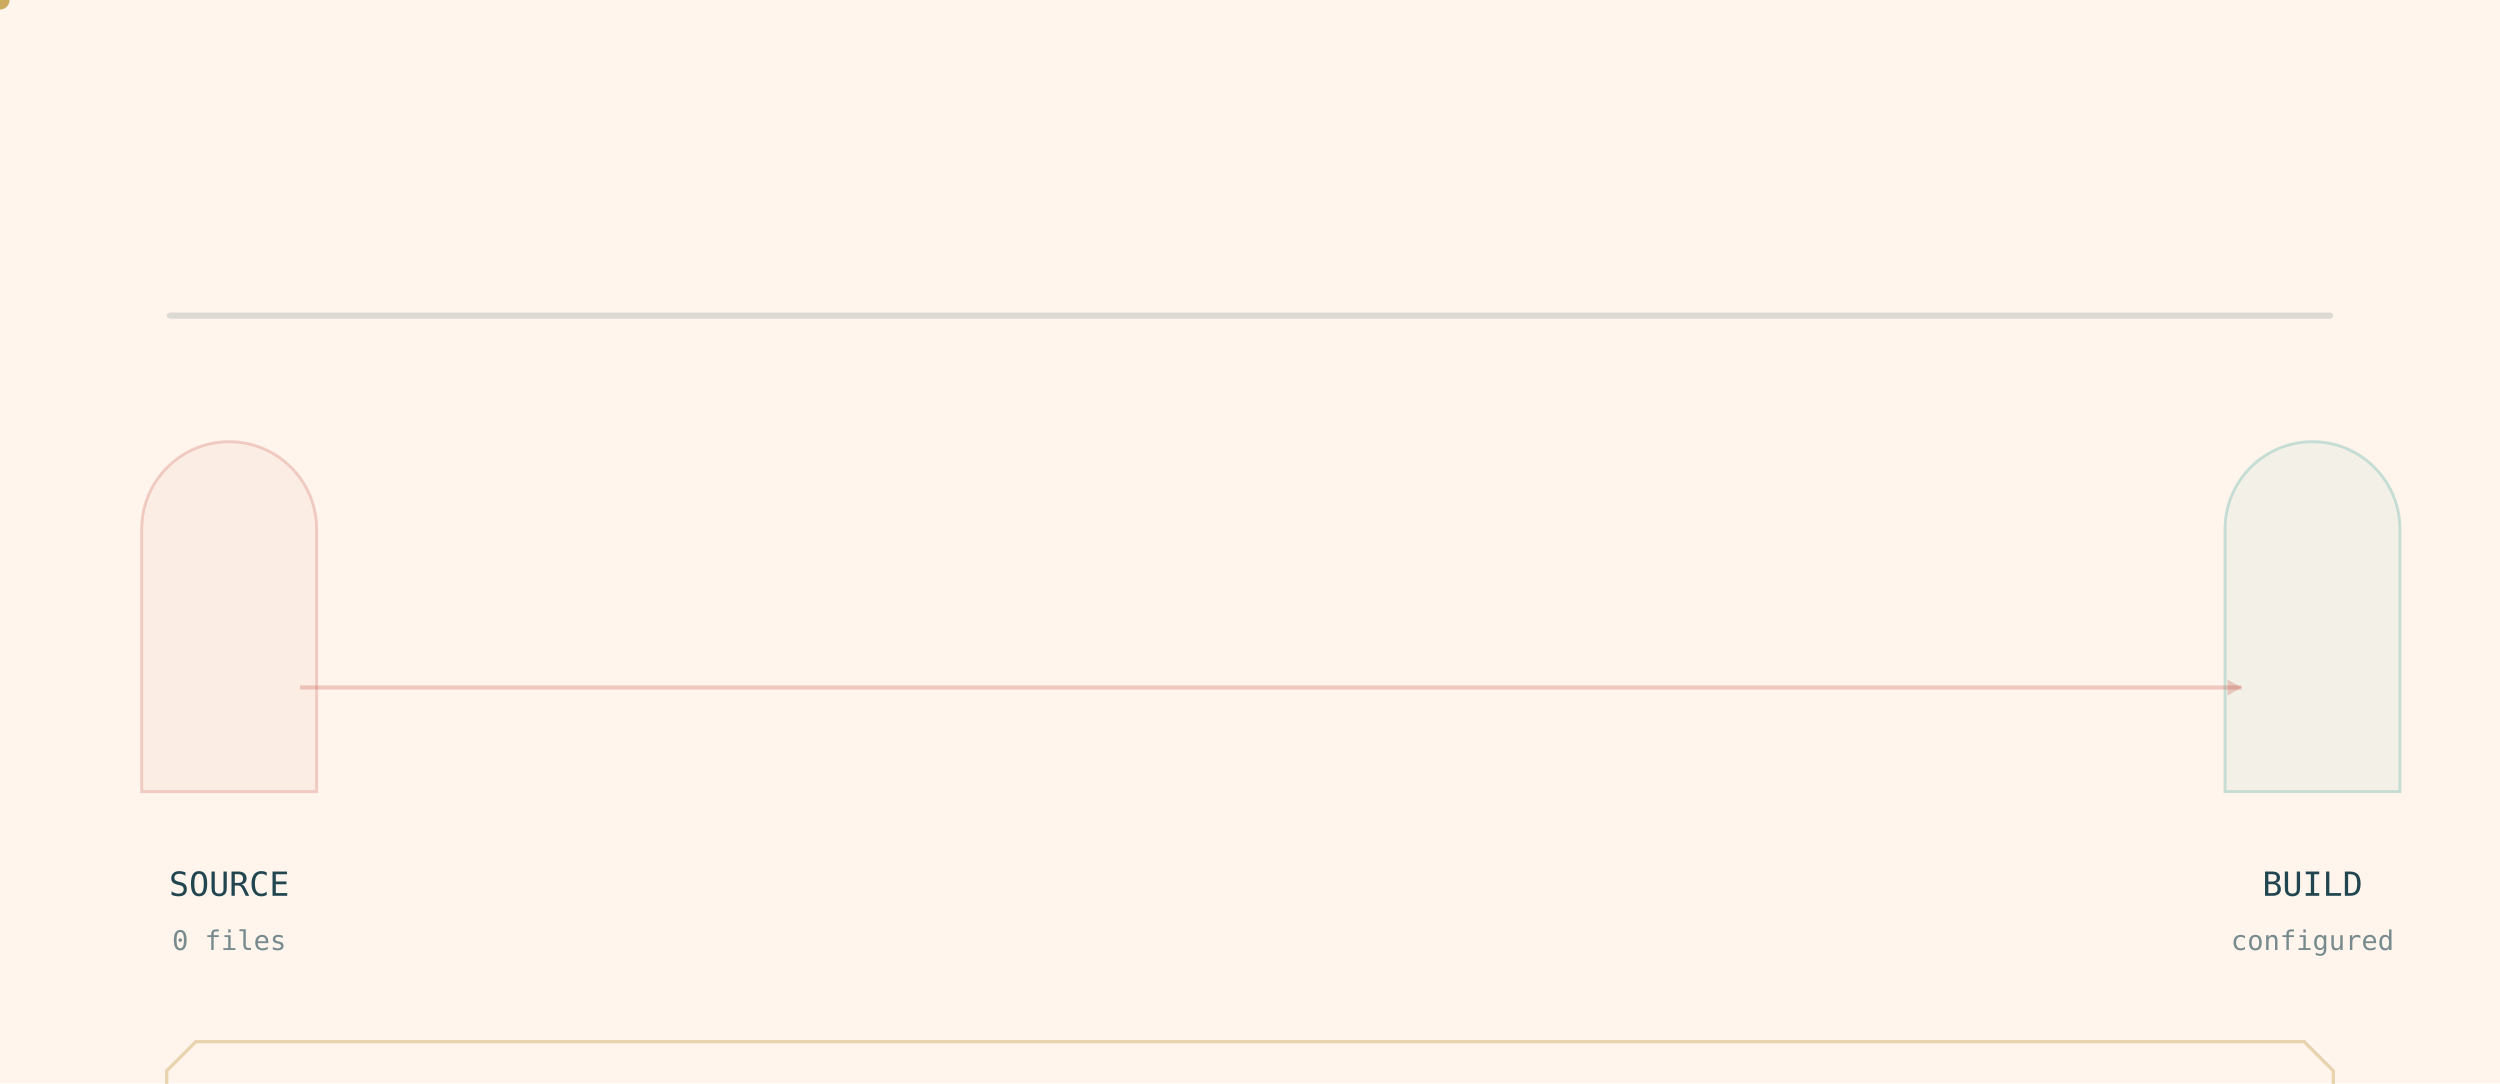
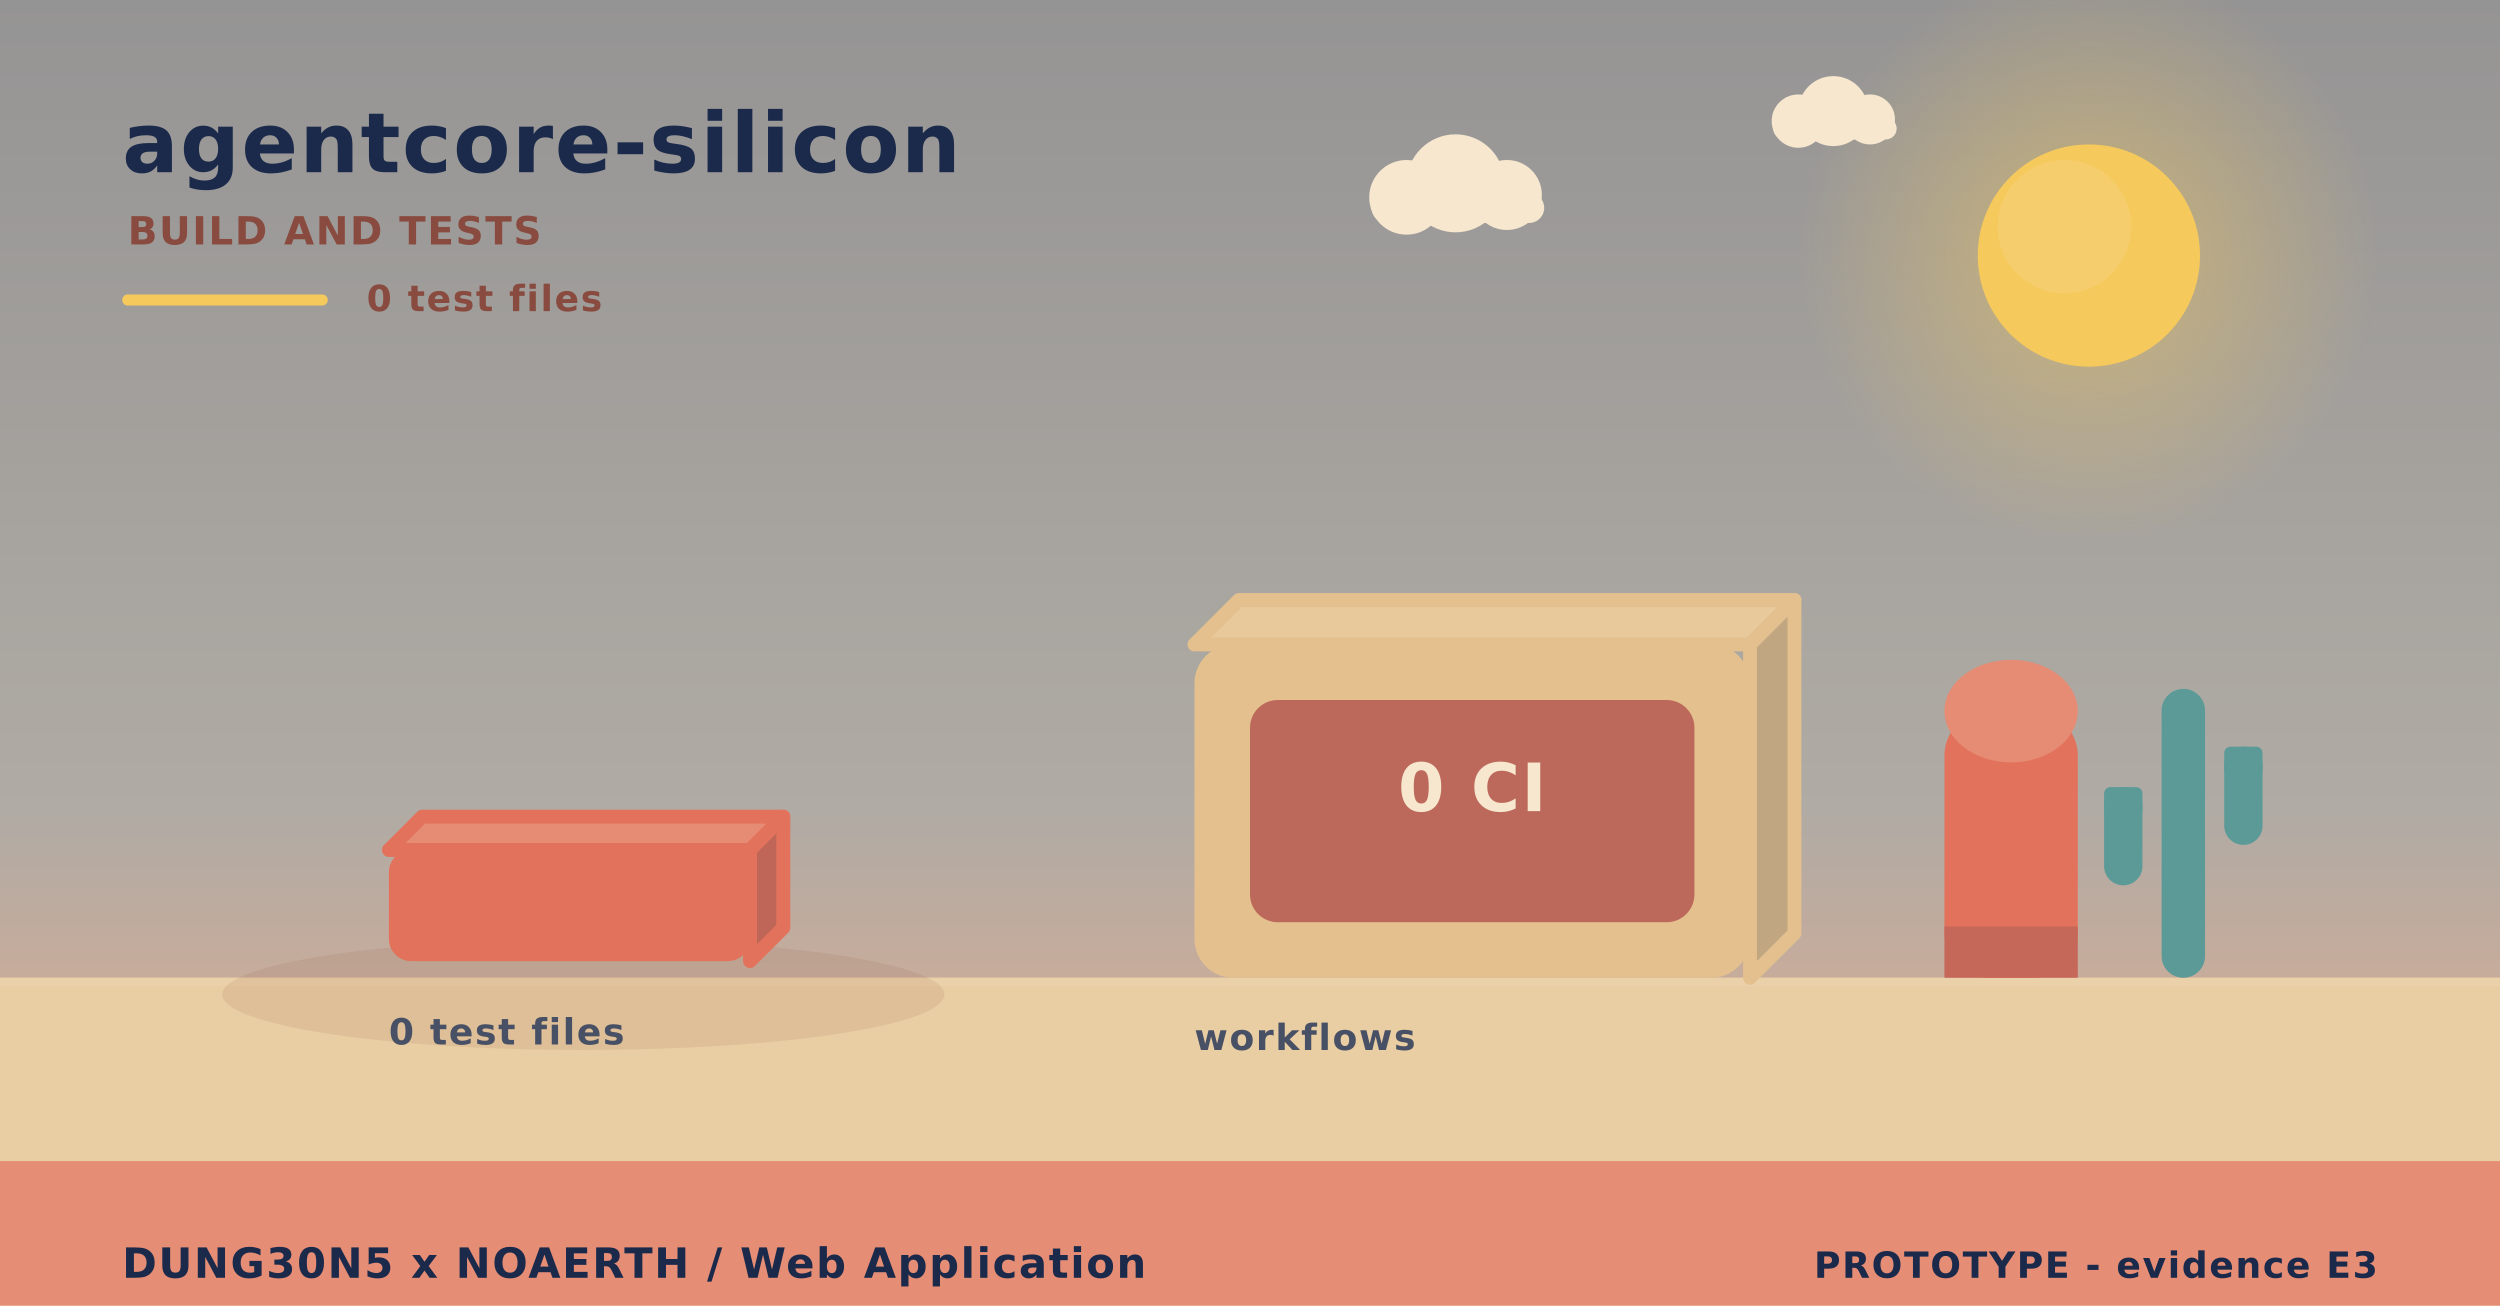
- <svg xmlns="http://www.w3.org/2000/svg" viewBox="0 0 1200 520" width="1200" height="520" role="img" aria-label="agentcore-silicon build evidence">
-   <rect width="1200" height="520" fill="#fff5ed" />
-   <defs>
-     <linearGradient id="gb" x1="0" y1="0" x2="1" y2="1">
-       <stop offset="0%" stop-color="#c75346" />
-       <stop offset="100%" stop-color="#24998e" />
-     </linearGradient>
-   </defs>
-   <rect x="80.00" y="150.00" width="1040.00" height="3.00" rx="2.00" fill="rgba(9,52,63,0.140)" opacity="1.00" />
-   <path d="M68.00,380.00 L68.00,254.00 A42.00,42.00 0 0 1 152.00,254.00 L152.00,380.00 Z" fill="rgba(199,83,70,0.100)" opacity="0.55" stroke="rgba(199,83,70,0.450)" stroke-width="1.4" />
-   <polygon points="-192.26,189.00 -136.83,221.00 -136.83,157.00 -192.26,125.00" fill="#735f2e" opacity="0.95" />
-   <polygon points="-247.68,221.00 -192.26,253.00 -192.26,189.00 -247.68,157.00" fill="#1c776f" opacity="0.95" />
-   <polygon points="-192.26,125.00 -136.83,157.00 -192.26,189.00 -247.68,157.00" fill="#c75346" opacity="0.95" />
-   <text x="110" y="430" font-family="ui-monospace,Menlo,monospace" font-size="16" fill="rgba(9,52,63,0.900)" text-anchor="middle">SOURCE</text>
-   <text x="110" y="456" font-family="ui-monospace,Menlo,monospace" font-size="13" fill="rgba(9,52,63,0.550)" text-anchor="middle">0 files</text>
-   <path d="M1068.00,380.00 L1068.00,254.00 A42.00,42.00 0 0 1 1152.00,254.00 L1152.00,380.00 Z" fill="rgba(36,153,142,0.100)" opacity="0.55" stroke="rgba(36,153,142,0.450)" stroke-width="1.4" />
-   <polygon points="673.77,689.00 729.19,721.00 729.19,657.00 673.77,625.00" fill="#735f2e" opacity="0.95" />
-   <polygon points="618.34,721.00 673.77,753.00 673.77,689.00 618.34,657.00" fill="#1c776f" opacity="0.95" />
-   <polygon points="673.77,625.00 729.19,657.00 673.77,689.00 618.34,657.00" fill="#24998e" opacity="0.95" />
-   <text x="1110" y="430" font-family="ui-monospace,Menlo,monospace" font-size="16" fill="rgba(9,52,63,0.900)" text-anchor="middle">BUILD</text>
-   <text x="1110" y="456" font-family="ui-monospace,Menlo,monospace" font-size="13" fill="rgba(9,52,63,0.550)" text-anchor="middle">configured</text>
-   <line x1="144.00" y1="330.00" x2="1076.00" y2="330.00" stroke="rgba(199,83,70,0.500)" stroke-width="2.00" opacity="0.55" />
-   <polygon points="1076.00,330.00 1069.20,326.20 1069.20,333.80" fill="rgba(199,83,70,0.500)" opacity="0.55" />
-   <g opacity="0.9">
-     <circle cx="0.00" cy="0.00" r="4.60" fill="#c7a350" opacity="1.00" />
-     <animateTransform attributeName="transform" type="translate" values="144.00,330.00 1076.00,330.00" dur="5.433s" begin="0.0s" repeatCount="indefinite" />
-     <animateTransform attributeName="transform" type="translate" values="1076.00,330.00 144.00,330.00" dur="5.433s" begin="2.717s" repeatCount="indefinite" />
+ <svg xmlns="http://www.w3.org/2000/svg" width="900" height="470" viewBox="0 0 900 470" role="img" aria-label="agentcore-silicon - how it is verified">
+   <linearGradient id="skyb" x1="0" y1="0" x2="0" y2="1">
+     <stop offset="0" stop-color="#959494" />
+     <stop offset="0.62" stop-color="#b0aba4" />
+     <stop offset="1" stop-color="#f3ad8a" />
+   </linearGradient>
+   <rect width="900" height="470" fill="url(#skyb)" />
+   <radialGradient id="sunb">
+     <stop offset="0.35" stop-color="#f5c95c" stop-opacity="0.34" />
+     <stop offset="1" stop-color="#f5c95c" stop-opacity="0" />
+   </radialGradient>
+   <circle cx="752" cy="92" r="104" fill="url(#sunb)" />
+   <circle cx="752" cy="92" r="40" fill="#f5c95c" />
+   <circle cx="743.2" cy="81.6" r="24" fill="#f5d27e" opacity="0.5" />
+   <g>
+     <circle cx="524" cy="66" r="17.64" fill="#f6e7ce" />
+     <circle cx="506.36" cy="71.04" r="13.44" fill="#f6e7ce" />
+     <circle cx="542.48" cy="70.2" r="12.6" fill="#f6e7ce" />
+     <rect x="493.76" y="69.36" width="62.16" height="10.92" rx="5.46" fill="#f6e7ce" />
+     <animateTransform attributeName="transform" type="translate" values="0 0;24 0;0 0" dur="36s" begin="0s" repeatCount="indefinite" />
  </g>
-   <path d="M94.00,500.00 H1106.00 L1120.00,514.00 V546.00 L1106.00,560.00 H94.00 L80.00,546.00 V514.00 Z" fill="none" stroke="rgba(199,163,80,0.500)" stroke-width="1.60" opacity="0.80" />
-   <text x="600" y="536" font-family="ui-monospace,Menlo,monospace" font-size="16" fill="rgba(199,163,80,0.950)" text-anchor="middle">no test suite present in this repository — shown as measured, not implied</text>
+   <g>
+     <circle cx="660" cy="40" r="12.6" fill="#f6e7ce" />
+     <circle cx="647.4" cy="43.6" r="9.6" fill="#f6e7ce" />
+     <circle cx="673.2" cy="43" r="9" fill="#f6e7ce" />
+     <rect x="638.4" y="42.4" width="44.4" height="7.8" rx="3.9" fill="#f6e7ce" />
+     <animateTransform attributeName="transform" type="translate" values="0 0;-18 0;0 0" dur="46s" begin="3s" repeatCount="indefinite" />
+   </g>
+   <rect x="0" y="352" width="900" height="118" fill="#e9cda3" />
+   <rect x="0" y="352" width="900" height="3" fill="#ebd1a9" />
+   <text x="44" y="62" font-family="Verdana,DejaVu Sans,sans-serif" font-size="30" font-weight="700" letter-spacing="0.6" fill="#1b2a4a" text-anchor="start">agentcore-silicon</text>
+   <text x="46" y="88" font-family="Verdana,DejaVu Sans,sans-serif" font-size="14" font-weight="700" letter-spacing="0.6" fill="#894b3f" text-anchor="start">BUILD AND TESTS</text>
+   <rect x="44" y="106" width="74" height="4" rx="2" fill="#f5c95c" />
+   <text x="132" y="112" font-family="Verdana,DejaVu Sans,sans-serif" font-size="13" font-weight="700" letter-spacing="0.6" fill="#894b3f" text-anchor="start">0 test files</text>
+   <ellipse cx="210" cy="358" rx="130" ry="20" fill="rgba(138,90,68,0.11)" />
+   <g>
+     <path d="M140,306 L270,306 L282,294 L152,294 Z" fill="#e68c74" stroke="#e2725b" stroke-width="5" stroke-linejoin="round" />
+     <path d="M270,306 L282,294 L282,334 L270,346 Z" fill="#c06658" stroke="#e2725b" stroke-width="5" stroke-linejoin="round" />
+     <rect x="140" y="306" width="130" height="40" rx="8" fill="#e2725b" />
+     <animateTransform attributeName="transform" type="translate" values="0 10;0 0" dur="0.8s" begin="0.5s" fill="freeze" />
+   </g>
+   <text x="140" y="376" font-family="Verdana,DejaVu Sans,sans-serif" font-size="13" font-weight="700" letter-spacing="0.6" fill="#475064" text-anchor="start">0 test files</text>
+   <path d="M430,232 L630,232 L646,216 L446,216 Z" fill="#e7c99b" stroke="#e3c08d" stroke-width="5" stroke-linejoin="round" />
+   <path d="M630,232 L646,216 L646,336 L630,352 Z" fill="#c1a682" stroke="#e3c08d" stroke-width="5" stroke-linejoin="round" />
+   <rect x="430" y="232" width="200" height="120" rx="14" fill="#e3c08d" />
+   <rect x="450" y="252" width="160" height="80" rx="10" fill="#ba6458" opacity="0.94" />
+   <text x="530" y="292" font-family="Verdana,DejaVu Sans,sans-serif" font-size="24" font-weight="700" letter-spacing="0.6" fill="#f6e7ce" text-anchor="middle">0 CI</text>
+   <text x="430" y="378" font-family="Verdana,DejaVu Sans,sans-serif" font-size="13" font-weight="700" letter-spacing="0.6" fill="#475064" text-anchor="start">workflows</text>
+   <rect x="700" y="256" width="48" height="96" rx="16" fill="#e2725b" />
+   <ellipse cx="724" cy="256" rx="24" ry="18.46" fill="#e68c74" />
+   <rect x="700" y="333.54" width="48" height="18.46" fill="#c66859" />
+   <rect x="778.18" y="248" width="15.64" height="104" rx="7.82" fill="#5b9a97" />
+   <rect x="757.48" y="283.36" width="13.8" height="35.36" rx="6.9" fill="#5b9a97" />
+   <rect x="757.48" y="283.36" width="13.8" height="10.4" rx="2.3" fill="#5b9a97" />
+   <rect x="800.72" y="268.8" width="13.8" height="35.36" rx="6.9" fill="#5b9a97" />
+   <rect x="800.72" y="268.8" width="13.8" height="10.4" rx="2.3" fill="#5b9a97" />
+   <rect x="0" y="418" width="900" height="52" rx="0" fill="#e68972" opacity="0.94" />
+   <text x="44" y="460" font-family="Verdana,DejaVu Sans,sans-serif" font-size="15" font-weight="700" letter-spacing="0.6" fill="#1b2a4a" text-anchor="start">DUNG30N5 x NOAERTH  /  Web Application</text>
+   <text x="856" y="460" font-family="Verdana,DejaVu Sans,sans-serif" font-size="13" font-weight="700" letter-spacing="0.6" fill="#1b2a4a" text-anchor="end">PROTOTYPE  -  evidence E3</text>
</svg>
